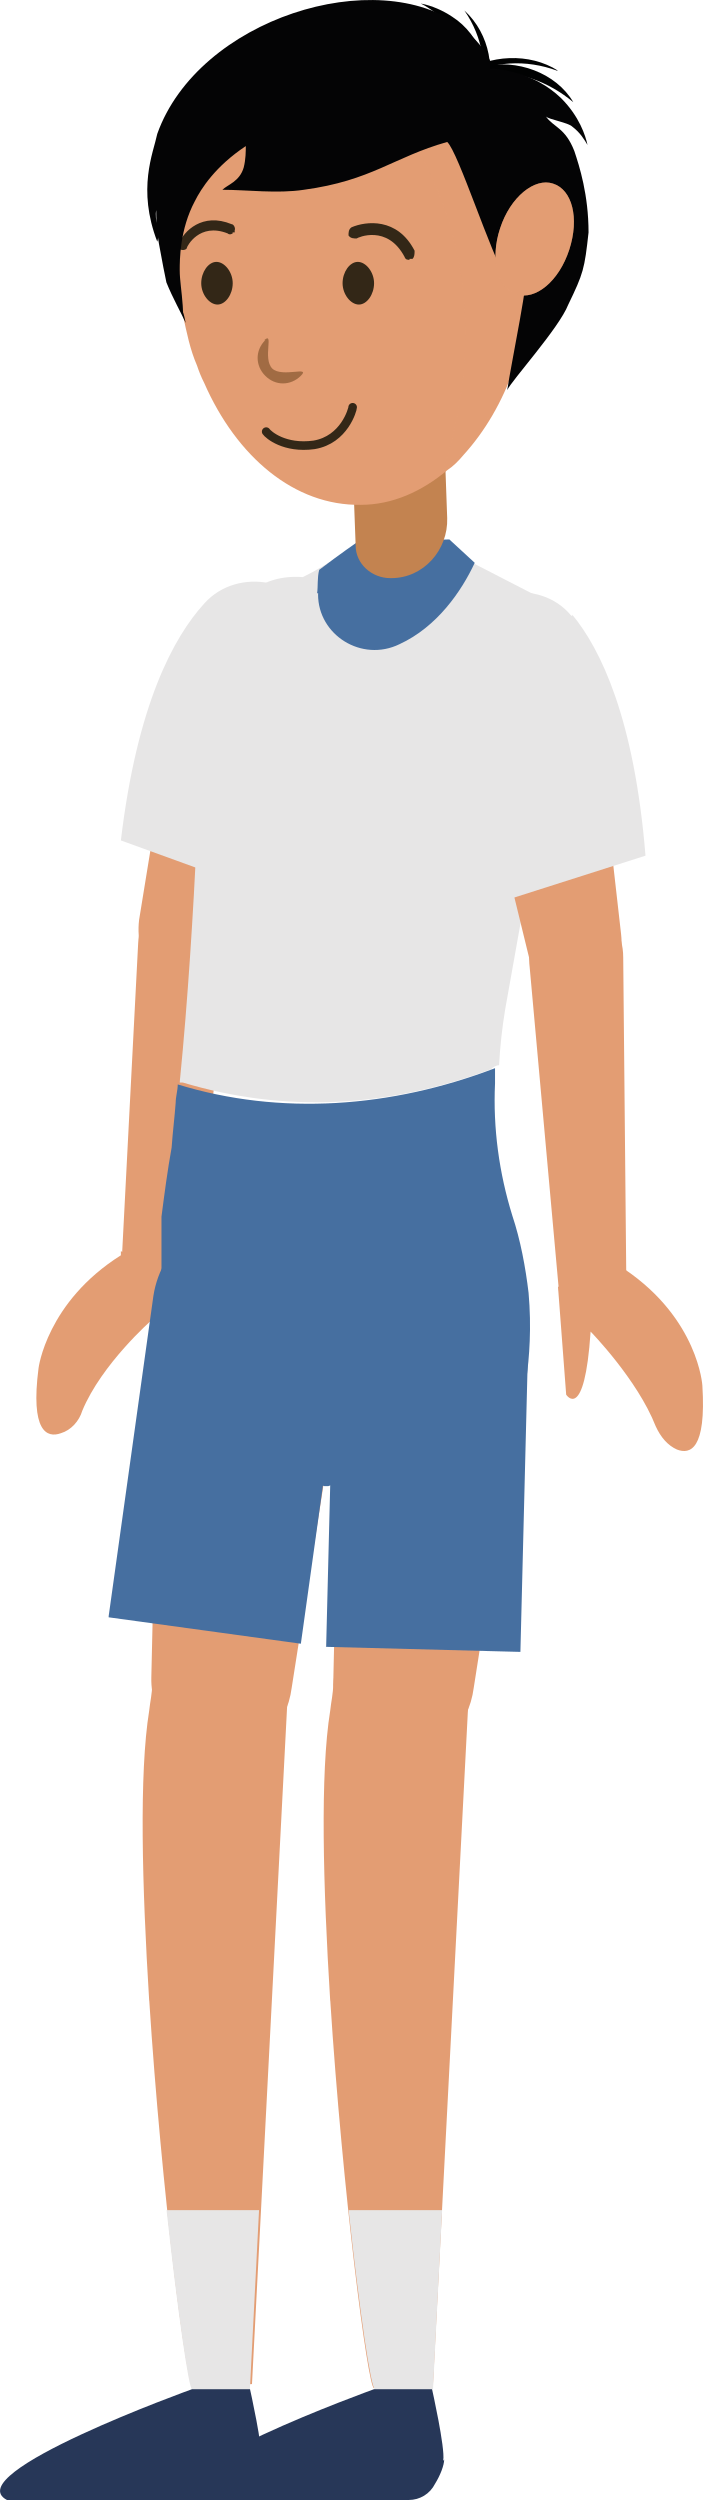
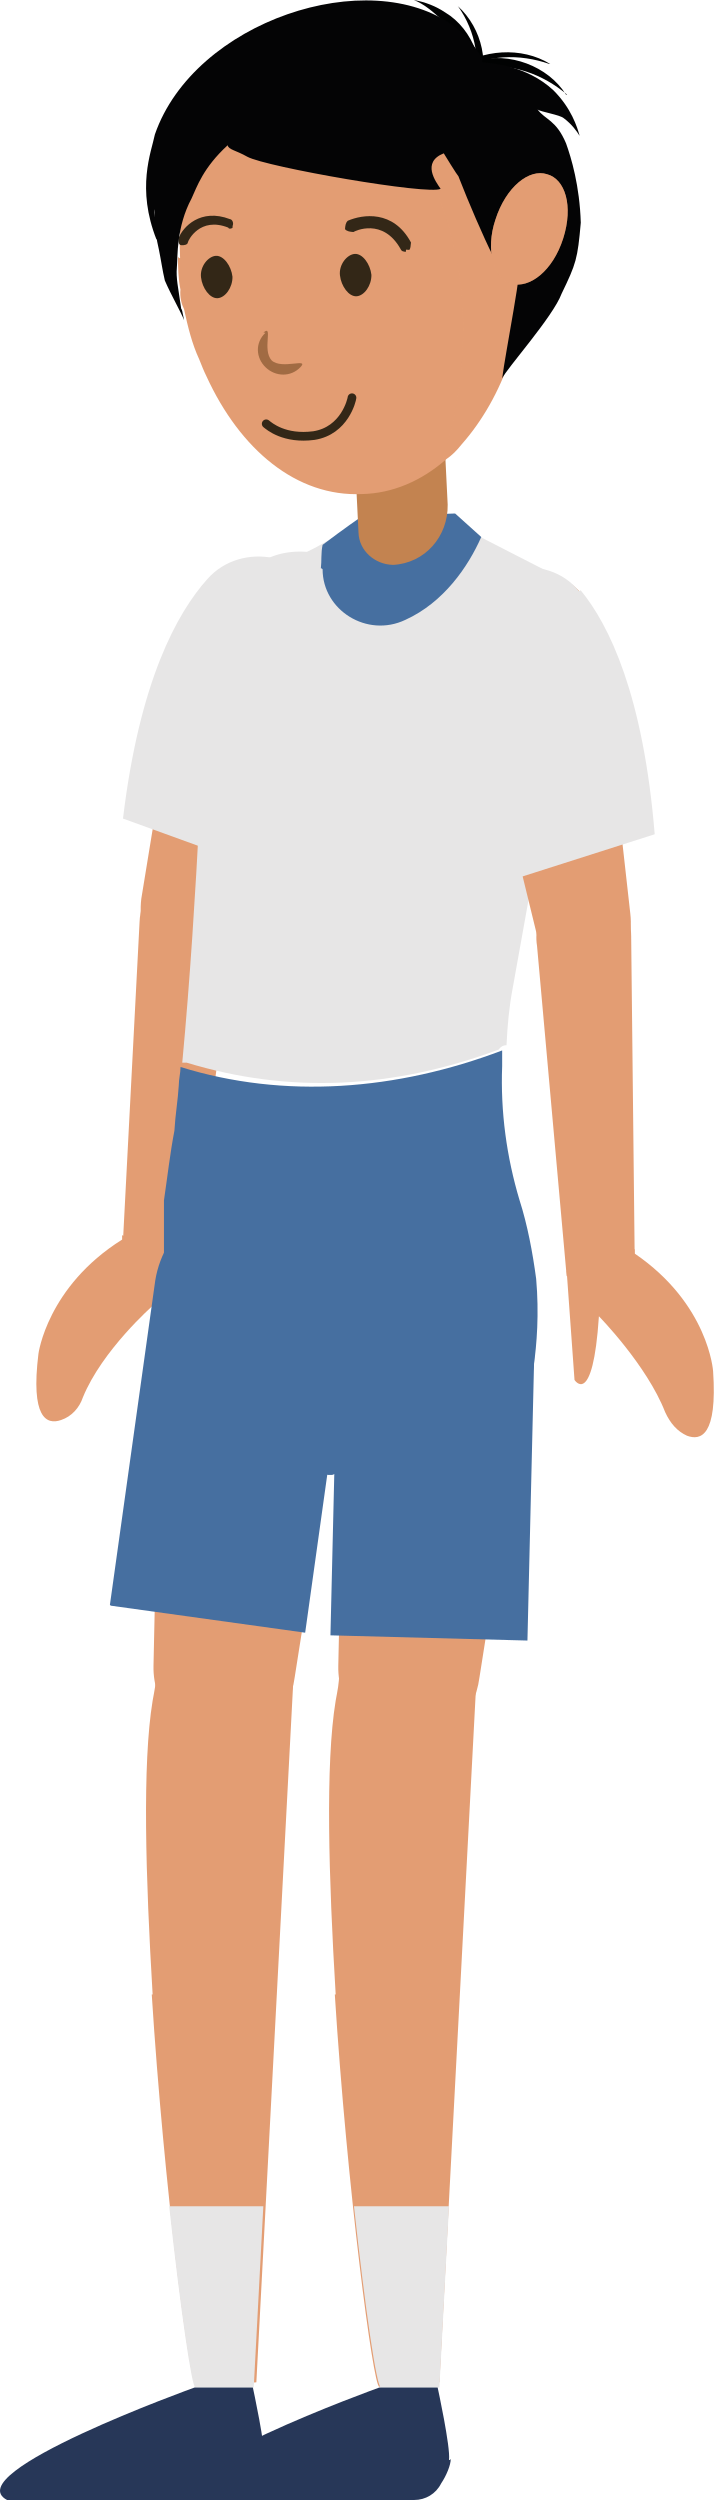
- <svg xmlns="http://www.w3.org/2000/svg" id="Layer_2" data-name="Layer 2" viewBox="0 0 81.73 290.59">
+ <svg xmlns="http://www.w3.org/2000/svg" id="Layer_2" data-name="Layer 2" viewBox="0 0 81.89 286.81">
  <defs>
    <style>
      .cls-1 {
        fill: #c38350;
      }

      .cls-2 {
        fill: #273758;
      }

      .cls-3 {
        fill: #040405;
      }

      .cls-4 {
        fill: #e7e6e6;
      }

      .cls-5, .cls-6 {
        isolation: isolate;
        opacity: .5;
      }

      .cls-5, .cls-7 {
        fill: #e39d73;
      }

      .cls-6 {
        fill: #603914;
      }

      .cls-8 {
        fill: #332717;
      }

      .cls-9 {
        fill: #466fa0;
      }

      .cls-10 {
        fill: none;
        stroke: #332717;
        stroke-linecap: round;
        stroke-miterlimit: 10;
      }

      .cls-11 {
        fill: #010202;
      }
    </style>
  </defs>
  <g id="Ebene_1" data-name="Ebene 1">
    <g id="turkish-boy-slightleft-standing">
      <g>
-         <path class="cls-7" d="M25.51,105.85h0c1.06,1.54,1.65,3.43,1.42,5.32l-5.08,37.82-7.68-2.84,1.89-36.52c.24-5.56,6.26-7.92,9.46-3.78h0Z" />
-         <path class="cls-7" d="M22.91,115.77h0c-4.02.59-7.33-4.02-6.74-8.86l5.08-31.2c.71-4.96,4.37-8.04,8.27-7.09h0c4.49,1.06,7.45,7.09,5.91,12.53l-8.39,29.19c-.71,2.48-1.89,5.2-4.02,5.44h-.12Z" />
-         <path class="cls-4" d="M23.74,70.15c-3.55,3.9-7.8,11.7-9.69,27.54l15.96,5.79,1.42-6.15c3.9-9.69,6.86-18.56,5.44-24.47-1.42-5.56-9.22-7.09-13.12-2.72h0Z" />
-         <path class="cls-7" d="M20.31,160.69l1.42-12.41-7.68-2.84v.47c-8.63,5.44-9.57,13.12-9.57,13.12-.95,7.33.95,8.16,2.6,7.56,1.18-.35,2.13-1.42,2.48-2.6,2.25-5.44,8.04-10.52,8.04-10.52.24,10.64,2.48,7.33,2.48,7.33h.24v-.12Z" />
+         <path class="cls-7" d="M25.51,102.01h0c1.1,1.5,1.7,3.4,1.4,5.3l-5.1,37.8-7.7-2.8,1.9-36.5c.2-5.6,6.3-7.9,9.5-3.8h0Z" />
+         <path class="cls-7" d="M22.91,112.01h0c-4,.6-7.3-4-6.7-8.9l5.1-31.2c.7-5,4.4-8,8.3-7.1h0c4.5,1.1,7.4,7.1,5.9,12.5l-8.4,29.2c-.7,2.5-1.9,5.2-4,5.4h-.1l-.1.1Z" />
+         <path class="cls-4" d="M23.81,66.41c-3.5,3.9-7.8,11.7-9.7,27.5l16,5.8,1.4-6.1c3.9-9.7,6.9-18.6,5.4-24.5-1.4-5.6-9.2-7.1-13.1-2.7h0Z" />
+         <path class="cls-7" d="M20.31,156.91l1.4-12.4-7.7-2.8v.5c-8.6,5.4-9.6,13.1-9.6,13.1-.9,7.3.9,8.2,2.6,7.6,1.2-.4,2.1-1.4,2.5-2.6,2.2-5.4,8-10.5,8-10.5.2,10.6,2.5,7.3,2.5,7.3h.2l.1-.2Z" />
      </g>
-       <path class="cls-4" d="M20.9,125.7c.95-9.57,1.54-19.27,2.01-28.84l.47-10.87c.35-7.45,2.01-19.62,11.82-18.91,2.95-1.42,6.26-3.9,6.26-3.9l10.76-.35,2.95,2.72,8.04,4.14c2.95,2.72,2.48,8.63,1.77,12.53l-6.26,35.1c-.35,2.13-.59,4.26-.71,6.5-.35,0-.71.24-.95.47-12.06,4.49-23.99,5.08-35.81,1.54h-.35v-.12Z" />
+       <path class="cls-4" d="M20.91,121.91c.9-9.6,1.5-19.3,2-28.8l.5-10.9c.4-7.4,2-19.6,11.8-18.9,3-1.4,6.3-3.9,6.3-3.9l10.8-.4,3,2.7,8,4.1c3,2.7,2.5,8.6,1.8,12.5l-6.3,35.1c-.4,2.1-.6,4.3-.7,6.5-.4,0-.7.2-.9.5-12.1,4.5-24,5.1-35.8,1.5h-.5Z" />
      <g>
        <g>
-           <path class="cls-7" d="M38.39,232.55c1.42,22.1,4.37,45.03,5.08,45.03l6.86-.47,2.36-45.51,1.77-34.16v-1.42c0-.47,0-.95-.24-1.42-.83-3.66-4.26-6.26-8.16-6.03-3.9.24-7.09,3.43-7.33,7.21,0,1.06-.24,2.01-.35,3.07-1.18,7.33-.83,20.33,0,33.69h0Z" />
-           <path class="cls-4" d="M40.52,256.9c1.3,11.94,2.6,20.8,3.07,20.8h6.74l1.06-20.8h-10.87Z" />
+           <path class="cls-7" d="M38.41,228.81c1.4,22.1,4.4,45,5.1,45l6.9-.5,2.4-45.5,1.8-34.2v-1.4c0-.5,0-.9-.2-1.4-.8-3.7-4.3-6.3-8.2-6-3.9.2-7.1,3.4-7.3,7.2,0,1.1-.2,2-.4,3.1-1.2,7.3-.8,20.3,0,33.7h-.1Z" />
+           <path class="cls-4" d="M40.61,253.11c1.3,11.9,2.6,20.8,3.1,20.8h6.7l1.1-20.8h-10.9,0Z" />
        </g>
-         <path class="cls-2" d="M51.63,285.86c0,.71-.47,1.89-1.06,2.84-.59,1.18-1.77,1.89-3.07,1.89h-25.53c-5.79-3.07,21.51-12.88,21.51-12.88h6.74s1.54,6.86,1.3,8.27h.12v-.12Z" />
+         <path class="cls-2" d="M51.71,282.11c0,.7-.5,1.9-1.1,2.8-.6,1.2-1.8,1.9-3.1,1.9h-25.5c-5.8-3.1,21.5-12.9,21.5-12.9h6.7s1.5,6.9,1.3,8.3h.1l.1-.1Z" />
        <g>
-           <path class="cls-7" d="M46.43,203.83h0c-4.49-.47-7.8-4.26-7.68-8.86l.95-41.72c.83-6.03,6.26-10.16,12.29-9.34h0c6.03.83,10.16,6.26,9.34,12.29l-6.26,39.95c-.59,4.61-4.02,8.16-8.63,7.68h0Z" />
-           <path class="cls-9" d="M37.8,191.42l22.69.59.95-37.82c.12-6.03-4.61-11.11-10.76-11.23h-.59c-6.03-.12-11.11,4.61-11.23,10.64l-.95,37.82h-.12,0Z" />
+           <path class="cls-7" d="M46.51,200.01h0c-4.5-.5-7.8-4.3-7.7-8.9l.9-41.7c.8-6,6.3-10.2,12.3-9.3h0c6,.8,10.2,6.3,9.3,12.3l-6.3,40c-.6,4.6-4,8.2-8.6,7.7h0l.1-.1Z" />
+           <path class="cls-9" d="M37.81,187.61l22.7.6.9-37.8c.1-6-4.6-11.1-10.8-11.2h-.6c-6-.1-11.1,4.6-11.2,10.6l-.9,37.8h-.1Z" />
        </g>
      </g>
      <g>
        <g>
-           <path class="cls-7" d="M17.35,232.55c1.42,22.1,4.37,45.03,5.08,45.03l6.86-.47,2.36-45.51,1.77-34.16v-1.42c0-.47,0-.95-.24-1.42-.83-3.66-4.26-6.26-8.16-6.03-3.9.24-7.09,3.43-7.33,7.21,0,1.06-.24,2.01-.35,3.07-1.18,7.33-.83,20.33,0,33.69h0Z" />
-           <path class="cls-4" d="M19.36,256.9c1.3,11.94,2.6,20.8,2.95,20.8h6.74l1.06-20.8h-10.87.12Z" />
+           <path class="cls-7" d="M17.41,228.81c1.4,22.1,4.4,45,5.1,45l6.9-.5,2.4-45.5,1.8-34.2v-1.4c0-.5,0-.9-.2-1.4-.8-3.7-4.3-6.3-8.2-6-3.9.2-7.1,3.4-7.3,7.2,0,1.1-.2,2-.4,3.1-1.2,7.3-.8,20.3,0,33.7h-.1Z" />
+           <path class="cls-4" d="M19.41,253.11c1.3,11.9,2.6,20.8,3,20.8h6.7l1.1-20.8h-10.9.1Z" />
        </g>
-         <path class="cls-2" d="M30.47,285.86c0,.71-.47,1.89-1.06,2.84-.59,1.18-1.77,1.89-3.07,1.89H.81c-5.79-3.07,21.51-12.88,21.51-12.88h6.74s1.54,6.86,1.3,8.27h.12v-.12Z" />
+         <path class="cls-2" d="M30.51,282.11c0,.7-.5,1.9-1.1,2.8-.6,1.2-1.8,1.9-3.1,1.9H.81c-5.8-3.1,21.5-12.9,21.5-12.9h6.7s1.5,6.9,1.3,8.3h.1l.1-.1Z" />
        <g>
-           <path class="cls-7" d="M25.27,203.83h0c-4.49-.47-7.8-4.26-7.68-8.86l.95-41.72c.83-6.03,6.26-10.16,12.29-9.34h0c6.03.83,10.16,6.26,9.34,12.29l-6.26,39.95c-.59,4.61-4.02,8.16-8.63,7.68h0Z" />
-           <path class="cls-9" d="M12.63,187.99l22.34,3.07,5.2-37.23c.83-6.15-3.43-11.82-9.57-12.77h0c-6.15-.83-11.82,3.43-12.77,9.57l-5.2,37.23h0v.12Z" />
+           <path class="cls-7" d="M25.31,200.01h0c-4.5-.5-7.8-4.3-7.7-8.9l.9-41.7c.8-6,6.3-10.2,12.3-9.3h0c6,.8,10.2,6.3,9.3,12.3l-6.3,40c-.6,4.6-4,8.2-8.6,7.7h0l.1-.1Z" />
+           <path class="cls-9" d="M12.71,184.21l22.3,3.1,5.2-37.2c.8-6.1-3.4-11.8-9.6-12.8h0c-6.1-.8-11.8,3.4-12.8,9.6l-5.2,37.2h0l.1.1Z" />
        </g>
      </g>
-       <path class="cls-9" d="M18.89,158.21v-4.85c-.12-.95,0,0-.12-.24v-11.7c.35-2.72.71-5.44,1.18-8.04.12-1.77.35-3.55.47-5.2,0-.71.24-1.42.24-2.13,11.94,3.66,24.82,2.72,36.88-1.89v1.77c-.24,5.2.47,10.4,2.01,15.37.95,2.84,1.54,6.03,1.89,8.98.71,8.04-1.06,14.07-1.06,14.07h0l-21.16,8.04-1.06.35h-.47c0,.12-18.91-7.8-18.91-7.8,0-1.77-.24-3.43-.35-5.08v-1.54h.83-.35v-.12Z" />
+       <path class="cls-9" d="M18.91,154.41v-4.8c-.1-.9,0,0-.1-.2v-11.7c.4-2.7.7-5.4,1.2-8,.1-1.8.4-3.5.5-5.2,0-.7.2-1.4.2-2.1,11.9,3.7,24.8,2.7,36.9-1.9v1.8c-.2,5.2.5,10.4,2,15.4.9,2.8,1.5,6,1.9,9,.7,8-1.1,14.1-1.1,14.1h0l-21.2,8-1.1.4h-.5c0,.1-18.9-7.8-18.9-7.8,0-1.8-.2-3.4-.4-5.1v-1.5h.8-.4l.2-.4Z" />
      <g>
-         <path class="cls-7" d="M63.1,107.15h0c-1.18,1.3-1.77,3.43-1.54,5.2l3.43,37.94,7.8-2.48-.35-36.52c0-5.56-5.79-8.16-9.22-4.14h-.12,0Z" />
-         <path class="cls-7" d="M65.22,117.19h0c3.9.83,7.56-3.55,6.97-8.63l-3.55-31.32c-.35-4.96-3.9-8.27-7.92-7.56h0c-4.61.83-7.68,6.74-6.38,12.29l7.21,29.55c.59,2.6,1.77,5.32,3.9,5.67h-.24Z" />
-         <path class="cls-4" d="M66.52,71.45c3.31,4.02,7.21,12.06,8.51,28.01l-16.31,5.2-1.18-6.26c-3.55-9.81-6.03-18.79-4.26-24.58,1.54-5.44,9.46-6.74,13.12-2.25h.12v-.12Z" />
-         <path class="cls-7" d="M65.81,162.11l-.95-12.53,7.8-2.48v.47c8.51,5.79,8.98,13.47,8.98,13.47.47,7.45-1.42,8.04-2.95,7.45-1.06-.47-1.89-1.42-2.48-2.72-2.13-5.44-7.56-10.99-7.56-10.99-.71,10.64-2.84,7.33-2.84,7.33h0Z" />
+         <path class="cls-7" d="M63.11,103.31h0c-1.2,1.3-1.8,3.4-1.5,5.2l3.4,37.9,7.8-2.5-.4-36.5c0-5.6-5.8-8.2-9.2-4.1h-.1Z" />
+         <path class="cls-7" d="M65.31,113.41h0c3.9.8,7.6-3.5,7-8.6l-3.5-31.3c-.4-5-3.9-8.3-7.9-7.6h0c-4.6.8-7.7,6.7-6.4,12.3l7.2,29.5c.6,2.6,1.8,5.3,3.9,5.7h-.3Z" />
+         <path class="cls-4" d="M66.61,67.71c3.3,4,7.2,12.1,8.5,28l-16.3,5.2-1.2-6.3c-3.5-9.8-6-18.8-4.3-24.6,1.5-5.4,9.5-6.7,13.1-2.2h.1l.1-.1Z" />
+         <path class="cls-7" d="M65.91,158.31l-.9-12.5,7.8-2.5v.5c8.5,5.8,9,13.5,9,13.5.5,7.4-1.4,8-3,7.4-1.1-.5-1.9-1.4-2.5-2.7-2.1-5.4-7.6-11-7.6-11-.7,10.6-2.8,7.3-2.8,7.3h0Z" />
      </g>
-       <path class="cls-9" d="M36.97,69.09c0,4.73,5.08,7.92,9.46,5.79,4.37-2.01,7.21-6.15,8.75-9.46l-2.95-2.72-10.76.35s-1.89,1.3-4.37,3.19c-.24.95-.12,1.89-.24,2.72h.12v.12Z" />
+       <path class="cls-9" d="M37.01,65.31c0,4.7,5.1,7.9,9.5,5.8,4.4-2,7.2-6.1,8.7-9.5l-3-2.7-10.8.4s-1.9,1.3-4.4,3.2c-.2.9-.1,1.9-.2,2.7h.1l.1.1Z" />
      <g>
-         <path class="cls-1" d="M45.48,67.2h0c3.78,0,6.62-3.31,6.5-6.97l-.47-13.12-10.76.35.59,15.96c0,2.13,1.89,3.78,4.02,3.78h.12Z" />
-         <path class="cls-7" d="M20.66,30.44c0,1.3,0,2.6.24,3.78,0,.83.12,1.65.35,2.36.47,2.13.83,4.02,1.65,5.91.24.71.47,1.3.83,2.01,3.78,8.63,10.52,14.3,18.2,14.18,3.66,0,7.09-1.54,10.05-4.02.71-.47,1.3-1.06,1.89-1.77,4.96-5.44,8.16-13.83,7.8-23.4-.47-15.84-9.81-28.37-21.16-28.13-1.65,0-3.31.35-4.85.95-8.86,3.31-15.25,14.77-14.89,28.25h-.12v-.12Z" />
+         <path class="cls-1" d="M45.04,64.81h0c3.74-.17,6.38-3.3,6.32-6.91l-.63-12.74-10.36.46.76,15.48c.06,2.12,1.92,3.65,3.9,3.7h0Z" />
        <g>
-           <path class="cls-8" d="M47.61,30.2c-.24,0-.47,0-.59-.35-2.01-3.78-5.44-2.25-5.56-2.13-.35,0-.71,0-.95-.35,0-.35,0-.71.35-.95,1.65-.71,5.32-1.18,7.33,2.72,0,.35,0,.71-.24.95h-.35v.12Z" />
-           <path class="cls-8" d="M27.05,27.13s-.35.24-.59,0c-3.31-1.3-4.73,1.54-4.73,1.65,0,.24-.47.35-.71.24-.24,0-.35-.47-.24-.71.59-1.42,2.72-3.66,6.15-2.25.24,0,.47.47.35.71v.24h-.24v.12Z" />
-           <path class="cls-8" d="M43.48,32.92c0,1.3-.83,2.48-1.77,2.48s-1.89-1.18-1.89-2.48.83-2.48,1.77-2.48,1.89,1.18,1.89,2.48Z" />
-           <path class="cls-8" d="M27.05,32.92c0,1.3-.83,2.48-1.77,2.48s-1.89-1.18-1.89-2.48.83-2.48,1.77-2.48,1.89,1.18,1.89,2.48Z" />
-           <path class="cls-10" d="M40.99,47.34c0,.24-.95,3.78-4.49,4.37-3.43.47-5.32-1.18-5.56-1.54" />
-           <path class="cls-6" d="M30.83,39.54c-1.18,1.18-1.18,2.95,0,4.14s2.95,1.18,4.14,0-2.13.24-3.31-.83c-1.18-1.18.24-4.37-.95-3.31h.12Z" />
-         </g>
-         <path class="cls-5" d="M51.51,54.55h.24c.71-.47,1.3-1.06,1.89-1.77,4.96-5.44,8.16-13.83,7.8-23.28-.47-15.84-9.81-28.37-21.16-28.13-1.65,0-3.31.35-4.85.95,8.98,6.62,24.94,24.47,16.07,52.36h0v-.12Z" />
-         <g>
+           <path class="cls-7" d="M20.41,29.46c.02,1.24.03,2.49.29,3.76-.08.86.11,1.63.42,2.27.44,2.03.9,3.93,1.74,5.75.31.77.51,1.29.83,1.94,3.86,8.42,10.35,13.84,17.84,13.5,3.49-.07,6.85-1.51,9.67-4,.66-.44,1.21-1.01,1.77-1.71,4.69-5.31,7.77-13.49,7.35-22.86-.65-15.35-9.78-27.46-20.88-27.07-1.61-.02-3.27.46-4.68.96-8.62,3.35-14.71,14.63-14.1,27.61h-.12s-.11-.15-.11-.15Z" />
+           <path class="cls-8" d="M46.57,28.89c-.25-.02-.49-.04-.6-.3-2.04-3.66-5.29-2.08-5.42-1.97-.37-.03-.74-.06-.97-.33.03-.37.06-.74.33-.97,1.68-.72,5.21-1.28,7.24,2.5-.03.37-.06.74-.2.85l-.37-.03-.02.25h0Z" />
+           <path class="cls-8" d="M26.67,26.15s-.39.21-.49-.04c-3.24-1.28-4.6,1.46-4.63,1.71s-.4.34-.77.31c-.25-.02-.34-.4-.31-.77.49-1.32,2.54-3.51,5.91-2.22.25.02.46.41.31.77l-.02.25-.25-.02h0l.25.02Z" />
+           <path class="cls-8" d="M42.61,31.53c.02,1.24-.83,2.41-1.71,2.46s-1.76-1.15-1.9-2.4.83-2.41,1.71-2.46,1.76,1.15,1.9,2.4Z" />
+           <path class="cls-8" d="M26.67,31.75c.02,1.24-.83,2.41-1.71,2.46s-1.76-1.15-1.9-2.4.83-2.41,1.71-2.46,1.76,1.15,1.9,2.4Z" />
+           <path class="cls-10" d="M40.38,45.63c-.02.25-.83,3.78-4.36,4.34-3.4.45-5.13-1.07-5.48-1.35" />
+           <path class="cls-6" d="M30.46,38.17c-1.22,1.14-1.12,2.89.02,3.98s2.89,1.12,3.98-.02-2.14.31-3.29-.78c-1.14-1.22.24-4.21-.96-3.19h.12s.12.02.12.02Z" />
+           <path class="cls-5" d="M50.72,52.5l.25.02c.66-.44,1.21-1.01,1.77-1.71,4.69-5.31,7.77-13.49,7.33-22.73-.65-15.35-9.78-27.46-20.88-27.07-1.61-.02-3.27.46-4.68.96,8.77,6.36,24.55,23.53,16.33,50.66h0l-.11-.13Z" />
          <g>
-             <path class="cls-11" d="M56.12,12.23c1.42-3.66-.24-8.16-3.55-10.28-1.06-.71-2.36-1.3-3.66-1.54,1.18.59,2.13,1.42,3.07,2.25,2.84,2.48,4.14,6.03,4.14,9.57h0Z" />
-             <path class="cls-11" d="M66.64,11.88c-2.01-3.43-6.62-5.08-10.52-4.14-1.3.35-2.48.83-3.55,1.65,1.18-.35,2.48-.71,3.78-.83,3.78-.47,7.45.95,10.28,3.31h0Z" />
-             <path class="cls-11" d="M53.99,1.24c2.13,3.07,2.84,6.97,1.54,10.4-.35,1.18-.95,2.25-1.65,3.31.95-.83,1.65-1.89,2.25-3.07,1.65-3.43.83-7.92-2.13-10.64h0Z" />
-             <path class="cls-11" d="M64.87,8.22c-3.31-2.13-8.04-1.89-11.23.35-1.06.71-2.01,1.65-2.72,2.72.95-.95,1.89-1.65,2.95-2.25,3.31-2.01,7.33-2.13,10.87-.83,0,0,.12,0,.12,0Z" />
-             <path class="cls-3" d="M56.95,7.98c.95,0,5.08.35,8.27,3.43,2.13,2.13,2.84,4.37,3.07,5.44-.35-.59-.83-1.42-1.77-2.13-.47-.47-2.72-.83-3.07-1.18.95,1.3,2.25,1.3,3.31,4.02.59,1.77,1.65,5.08,1.65,9.46-.47,4.26-.59,4.73-2.36,8.39-1.06,2.72-6.62,8.86-7.09,9.93.47-3.19,2.6-13.24,2.36-15.13-2.13-5.91-2.13,2.95-2.48,2.13-1.77-2.72-5.56-14.66-6.86-15.84-6.26,1.77-8.75,4.49-16.67,5.56-3.07.47-6.62,0-9.46,0,.59-.59,2.01-.95,2.48-2.6.24-.95.24-1.89.24-2.48-3.55,2.36-5.2,4.96-5.91,6.38-1.77,3.31-1.77,6.86-1.77,8.04s.24,2.48.35,4.14-.12-.24.35,2.01c-.47-1.06-1.54-2.95-2.25-4.73-.35-1.65-.35-1.77-.71-3.66-.24-1.18-.47-2.6-.47-4.73-.24,1.06.47,2.72.12,3.66-2.36-6.15-.47-10.28,0-12.53C23.03,2.19,43.83-4.31,53.64,3.13c1.65,1.3,2.84,2.84,3.31,3.9h0v.83h0v.12Z" />
-           </g>
-           <g>
-             <path class="cls-7" d="M58.13,26.54c-1.18,3.55-.35,6.97,1.89,7.68s4.96-1.54,6.15-5.2.35-6.97-1.89-7.68c-2.13-.71-4.96,1.54-6.15,5.2Z" />
-             <path class="cls-5" d="M58.13,26.54c-1.18,3.55-.35,6.97,1.89,7.68s4.96-1.54,6.15-5.2.35-6.97-1.89-7.68c-2.13-.71-4.96,1.54-6.15,5.2Z" />
+             <g>
+               <path class="cls-11" d="M54.69,11.32c1.3-3.49-.42-7.99-3.61-9.89-1.06-.71-2.26-1.19-3.6-1.43,1.2.48,2.12,1.3,3.05,2.13,2.78,2.36,4.09,5.83,4.03,9.3h0l.13-.11Z" />
+               <path class="cls-11" d="M64.93,10.85c-2.07-3.29-6.53-4.92-10.23-3.88-1.28.39-2.44.91-3.38,1.69,1.15-.4,2.43-.78,3.69-.92,3.65-.55,7.27.76,10.05,3.12h-.12Z" />
+               <path class="cls-11" d="M52.52.69c2.11,2.92,2.77,6.71,1.6,10.09-.35,1.21-.93,2.16-1.53,3.22.94-.79,1.65-1.84,2.13-3.05,1.54-3.35.67-7.65-2.21-10.26h0Z" />
+               <path class="cls-11" d="M63.12,7.34c-3.3-2.03-7.81-1.68-10.99.53-.94.79-2.01,1.69-2.59,2.63.95-.91,1.77-1.71,2.93-2.23,3.29-2.07,7.15-2.11,10.53-.94h.12Z" />
+               <path class="cls-3" d="M55.43,7.16c.86.08,4.95.31,8.05,3.19,2.06,2.05,2.74,4.22,3.02,5.24-.33-.53-.88-1.32-1.81-2.02-.46-.41-2.67-.73-3.02-1.01.89,1.2,2.13,1.18,3.27,3.89.6,1.67,1.56,4.86,1.69,9.1-.37,4.19-.53,4.68-2.2,8.14-.98,2.65-6.35,8.64-6.82,9.72.39-3.07,2.37-12.85,2.16-14.73-2.11-5.78-2,2.93-2.43,2.15-1.63-2.63-6.66-14.88-5.34-12.9,1.1,3.08,1.41,3.73-1.09-.34-2.58,1.02-.91,3.28-.36,4.07-1.31.76-20.05-2.5-22.18-3.68-1.3-.74-2.17-.81-2.25-1.32-2.84,2.61-3.53,4.79-4.14,6.1-1.78,3.33-1.58,6.7-1.69,7.93s.17,2.38.39,4.01.02-.25.44,2.03c-.41-1.03-1.49-2.87-2.21-4.55-.27-1.14-.42-2.27-.68-3.54-.27-1.14-.52-2.53-.46-4.64-.21.98.51,2.66.19,3.5-2.34-5.92-.62-10-.19-12.08C22.28,2.4,42.37-4.18,52.07,3.01c1.63,1.26,2.75,2.73,3.28,3.77h0l-.03.37h.12Z" />
+             </g>
+             <g>
+               <path class="cls-7" d="M56.84,25.19c-1.18,3.5-.22,6.82,1.84,7.37,2.07.55,4.73-1.45,5.93-5.2,1.2-3.75.22-6.82-1.84-7.37-2.05-.68-4.73,1.45-5.93,5.2Z" />
+               <path class="cls-5" d="M56.84,25.19c-1.18,3.5-.22,6.82,1.84,7.37,2.07.55,4.73-1.45,5.93-5.2,1.2-3.75.22-6.82-1.84-7.37-2.05-.68-4.73,1.45-5.93,5.2Z" />
+             </g>
          </g>
        </g>
      </g>
    </g>
  </g>
</svg>
